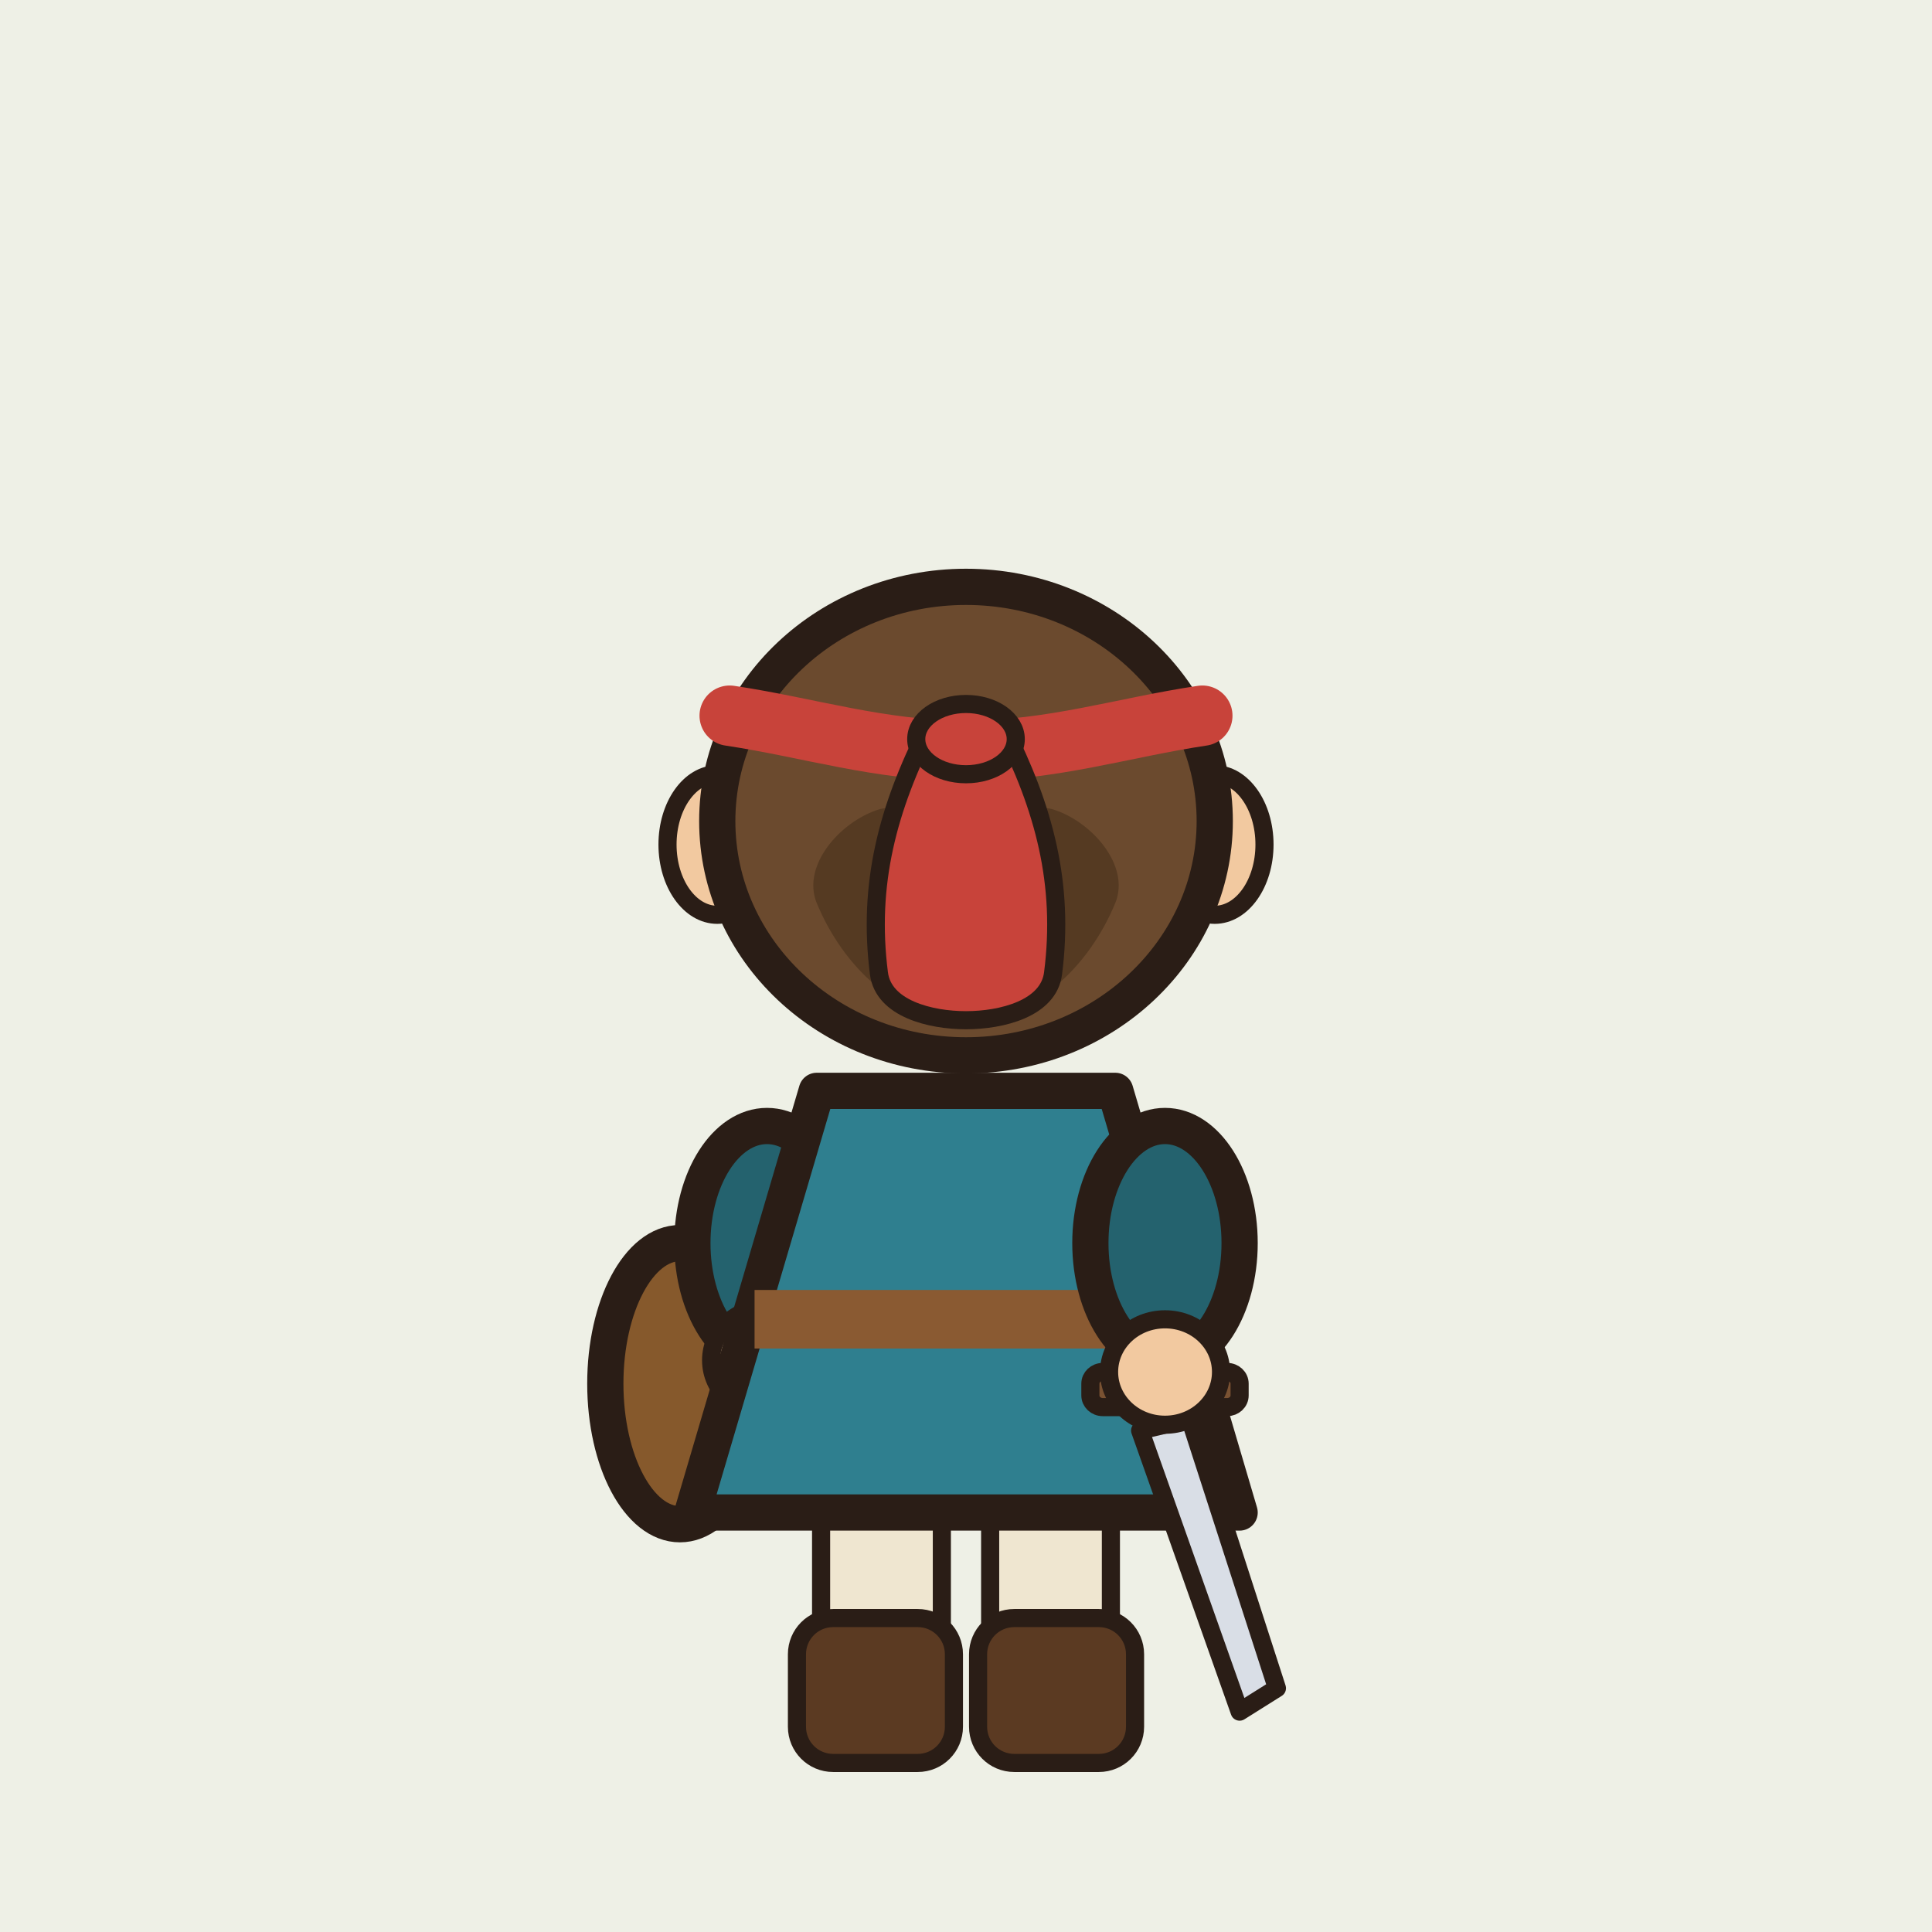
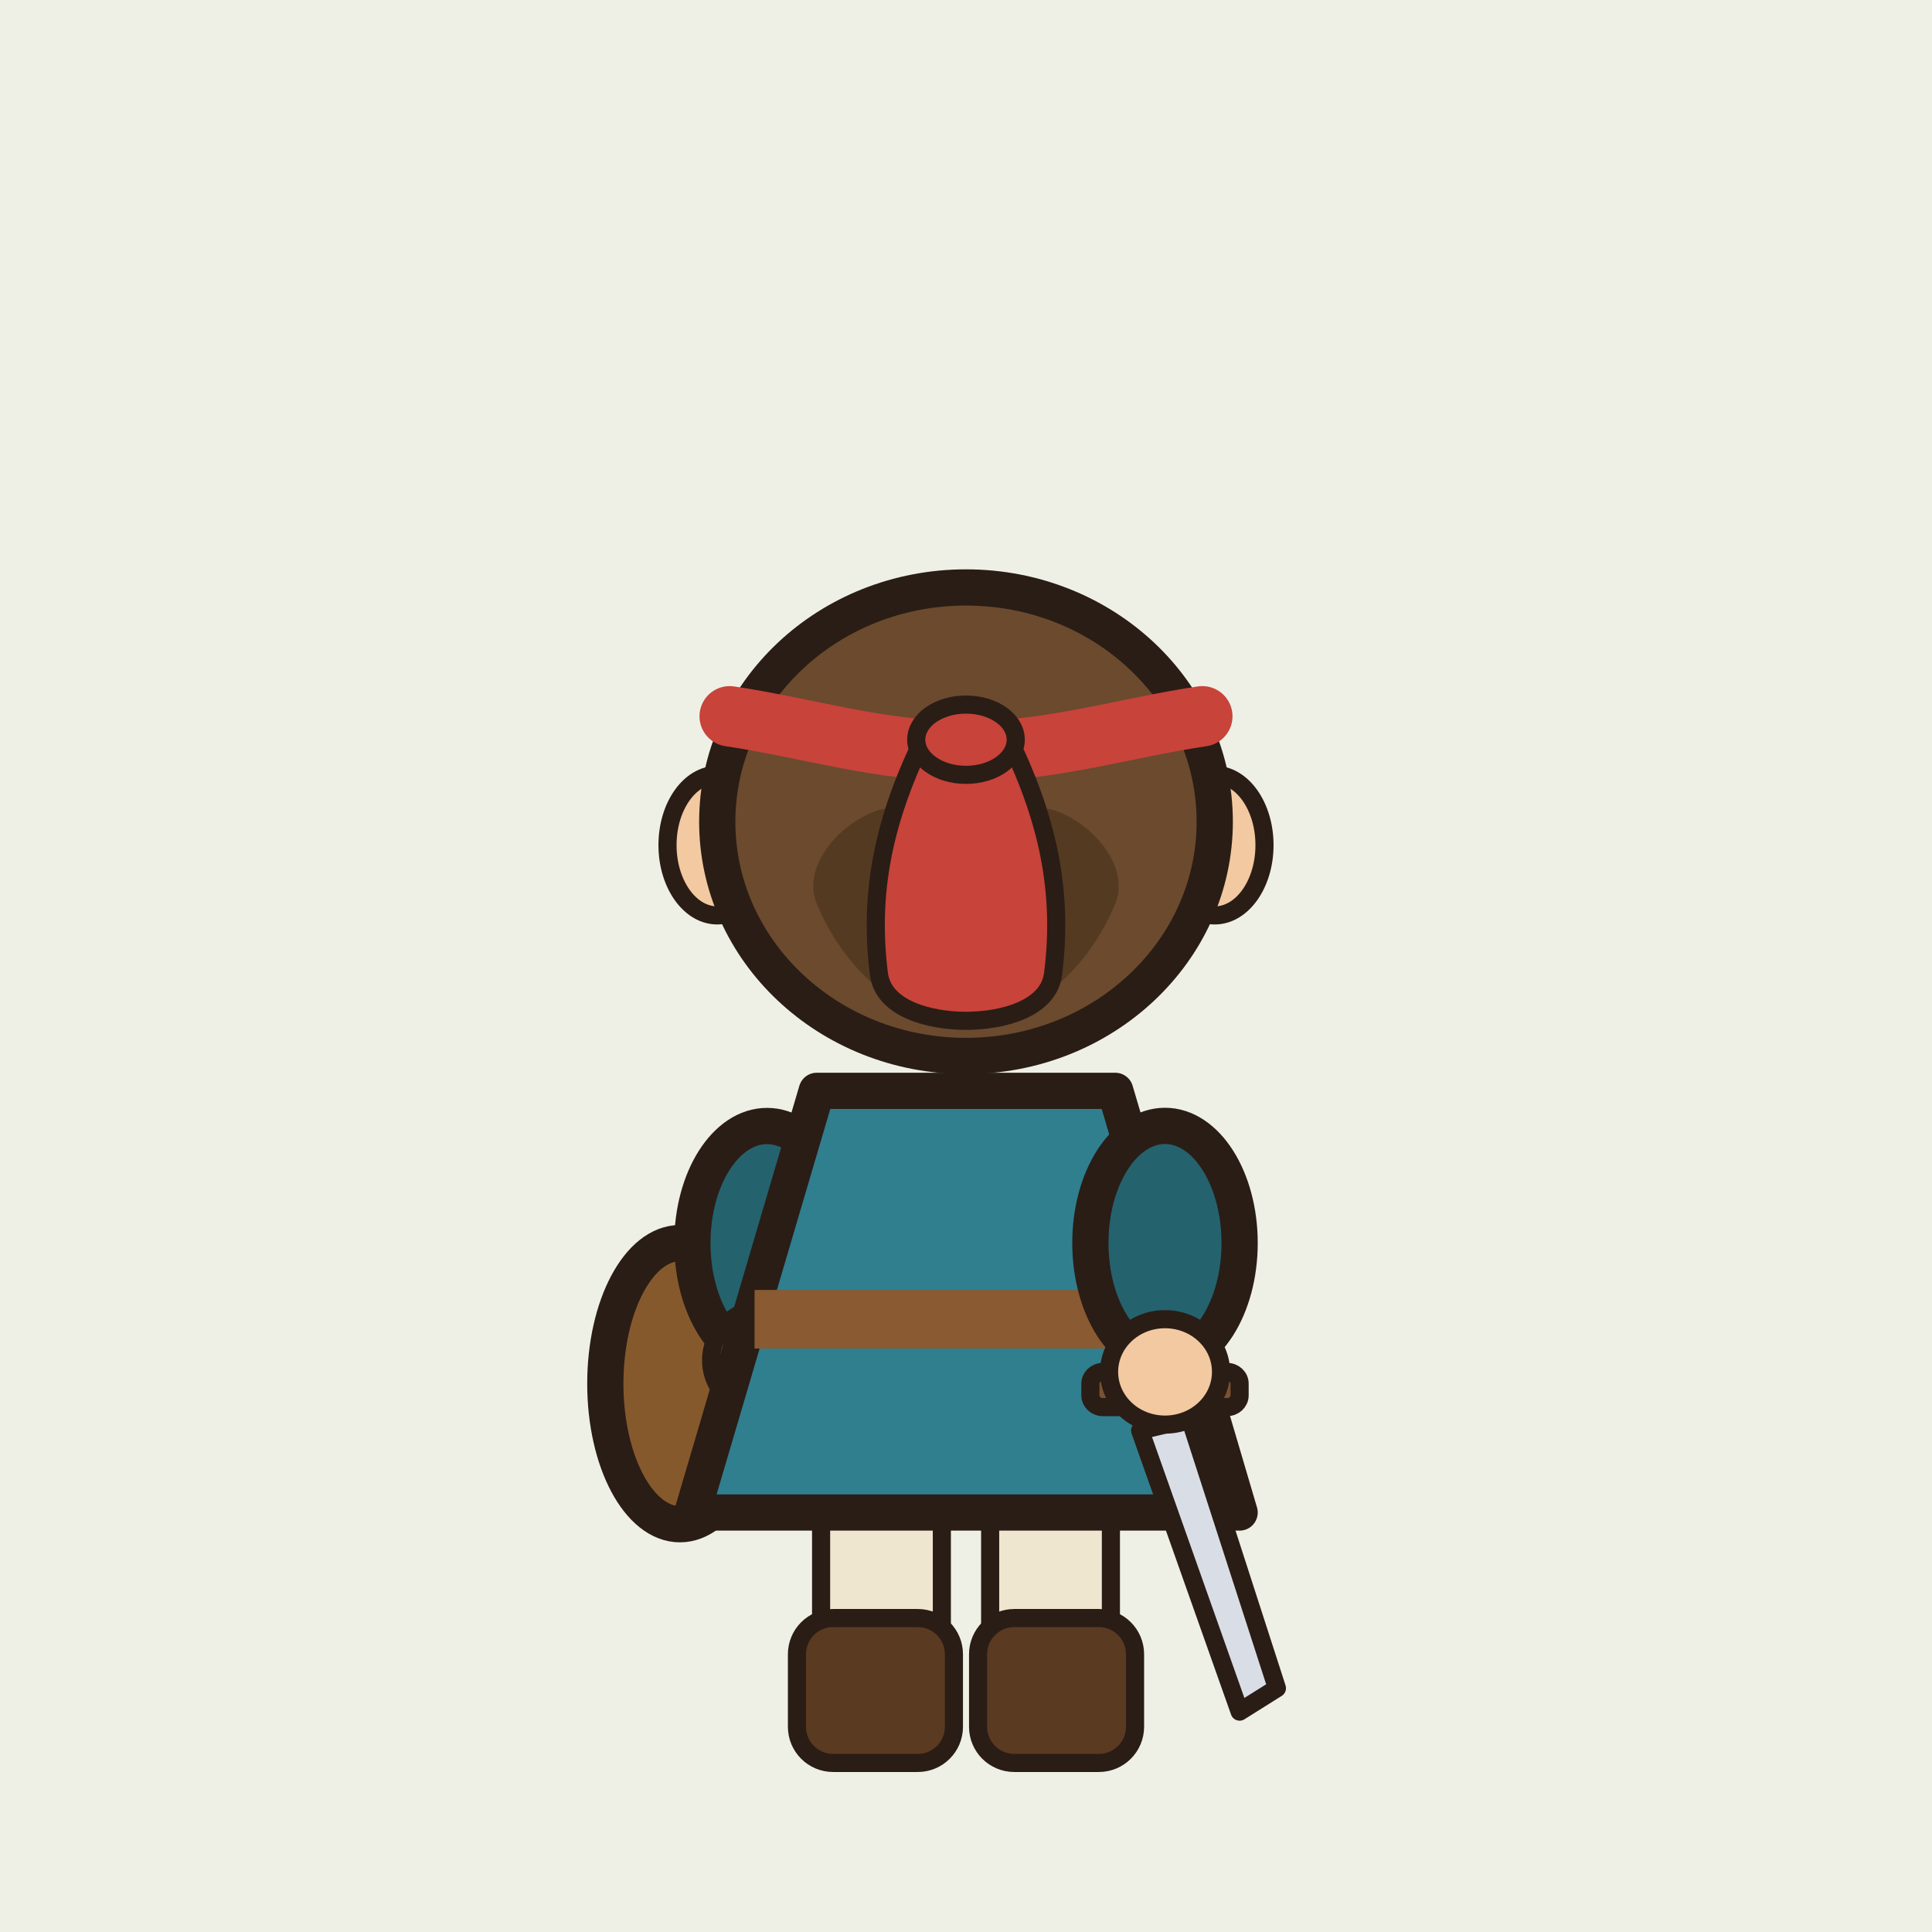
<svg xmlns="http://www.w3.org/2000/svg" xmlns:xlink="http://www.w3.org/1999/xlink" width="80" height="80" viewBox="0 0 160 160">
  <defs>
    <g id="L1">
      <g>
-         <path d="M62.49 114.59C62.49 121.02 59.72 126.23 56.31 126.23C52.9 126.23 50.13 121.02 50.13 114.59C50.13 108.16 52.9 102.95 56.31 102.95C59.72 102.95 62.49 108.16 62.49 114.59Z" fill="#86592c" />
-         <path d="M62.49 114.59C62.49 121.02 59.72 126.23 56.31 126.23C52.9 126.23 50.13 121.02 50.13 114.59C50.13 108.16 52.9 102.95 56.31 102.95C59.72 102.95 62.49 108.16 62.49 114.59Z" fill="none" stroke="#2a1d16" stroke-width="3" stroke-linejoin="round" stroke-linecap="round" />
-         <path d="M69.7 102.95C69.7 108.31 66.93 112.65 63.52 112.65C60.11 112.65 57.34 108.31 57.34 102.95C57.34 97.59 60.11 93.25 63.52 93.25C66.93 93.25 69.7 97.59 69.7 102.95Z" fill="#24626e" />
-         <path d="M69.7 102.95C69.7 108.31 66.93 112.65 63.52 112.65C60.11 112.65 57.34 108.31 57.34 102.95C57.34 97.59 60.11 93.25 63.52 93.25C66.93 93.25 69.7 97.59 69.7 102.95Z" fill="none" stroke="#2a1d16" stroke-width="3" stroke-linejoin="round" stroke-linecap="round" />
-         <path d="M68.16 112.65C68.16 115.06 66.08 117.02 63.52 117.02C60.96 117.02 58.89 115.06 58.89 112.65C58.89 110.24 60.96 108.29 63.52 108.29C66.08 108.29 68.16 110.24 68.16 112.65Z" fill="#f2c9a0" />
-         <path d="M68.16 112.65C68.16 115.06 66.08 117.02 63.52 117.02C60.96 117.02 58.89 115.06 58.89 112.65C58.89 110.24 60.96 108.29 63.52 108.29C66.08 108.29 68.16 110.24 68.16 112.65Z" fill="none" stroke="#2a1d16" stroke-width="1.5" stroke-linejoin="round" stroke-linecap="round" />
+         <path d="M62.49 114.59C62.49 121.01 59.72 126.23 56.31 126.23C52.9 126.23 50.13 121.01 50.13 114.59C50.13 108.16 52.9 102.95 56.31 102.95C59.72 102.95 62.49 108.16 62.49 114.59Z" fill="#86592c" />
+         <path d="M62.49 114.59C62.49 121.01 59.72 126.23 56.31 126.23C52.9 126.23 50.13 121.01 50.13 114.59C50.13 108.16 52.9 102.95 56.31 102.95C59.72 102.95 62.49 108.16 62.49 114.59Z" fill="none" stroke="#2a1d16" stroke-width="3" stroke-linejoin="round" stroke-linecap="round" />
+         <path d="M69.7 102.95C69.7 108.3 66.93 112.65 63.52 112.65C60.11 112.65 57.34 108.3 57.34 102.95C57.34 97.59 60.11 93.25 63.52 93.25C66.93 93.25 69.7 97.59 69.7 102.95Z" fill="#24626e" />
+         <path d="M69.7 102.95C69.7 108.3 66.93 112.65 63.52 112.65C60.11 112.65 57.34 108.3 57.34 102.95C57.34 97.59 60.11 93.25 63.52 93.25C66.93 93.25 69.7 97.59 69.7 102.95Z" fill="none" stroke="#2a1d16" stroke-width="3" stroke-linejoin="round" stroke-linecap="round" />
+         <path d="M68.16 112.65C68.16 115.06 66.08 117.01 63.52 117.01C60.96 117.01 58.89 115.06 58.89 112.65C58.89 110.24 60.96 108.28 63.52 108.28C66.08 108.28 68.16 110.24 68.16 112.65Z" fill="#f2c9a0" />
+         <path d="M68.16 112.65C68.16 115.06 66.08 117.01 63.52 117.01C60.96 117.01 58.89 115.06 58.89 112.65C58.89 110.24 60.96 108.28 63.52 108.28C66.08 108.28 68.16 110.24 68.16 112.65Z" fill="none" stroke="#2a1d16" stroke-width="1.5" stroke-linejoin="round" stroke-linecap="round" />
        <path d="M68 114C71.33 114 74.67 114 78 114C78 122 78 130 78 138C74.67 138 71.33 138 68 138C68 130 68 122 68 114Z" fill="#efe6d0" />
        <path d="M68 114C71.33 114 74.67 114 78 114C78 122 78 130 78 138C74.67 138 71.33 138 68 138C68 130 68 122 68 114Z" fill="none" stroke="#2a1d16" stroke-width="1.5" stroke-linejoin="round" stroke-linecap="round" />
        <path d="M69 134C71.33 134 73.67 134 76 134C77.66 134 79 135.34 79 137C79 139 79 141 79 143C79 144.66 77.66 146 76 146C73.67 146 71.33 146 69 146C67.34 146 66 144.66 66 143C66 141 66 139 66 137C66 135.34 67.34 134 69 134Z" fill="#5b3a22" />
        <path d="M69 134C71.33 134 73.67 134 76 134C77.66 134 79 135.34 79 137C79 139 79 141 79 143C79 144.66 77.66 146 76 146C73.67 146 71.33 146 69 146C67.34 146 66 144.66 66 143C66 141 66 139 66 137C66 135.34 67.34 134 69 134Z" fill="none" stroke="#2a1d16" stroke-width="1.5" stroke-linejoin="round" stroke-linecap="round" />
        <path d="M82 114C85.33 114 88.67 114 92 114C92 122 92 130 92 138C88.67 138 85.33 138 82 138C82 130 82 122 82 114Z" fill="#efe6d0" />
        <path d="M82 114C85.33 114 88.67 114 92 114C92 122 92 130 92 138C88.67 138 85.33 138 82 138C82 130 82 122 82 114Z" fill="none" stroke="#2a1d16" stroke-width="1.5" stroke-linejoin="round" stroke-linecap="round" />
        <path d="M84 134C86.33 134 88.67 134 91 134C92.66 134 94 135.34 94 137C94 139 94 141 94 143C94 144.66 92.66 146 91 146C88.67 146 86.33 146 84 146C82.34 146 81 144.66 81 143C81 141 81 139 81 137C81 135.34 82.34 134 84 134Z" fill="#5b3a22" />
        <path d="M84 134C86.33 134 88.67 134 91 134C92.66 134 94 135.34 94 137C94 139 94 141 94 143C94 144.66 92.66 146 91 146C88.67 146 86.33 146 84 146C82.34 146 81 144.66 81 143C81 141 81 139 81 137C81 135.34 82.34 134 84 134Z" fill="none" stroke="#2a1d16" stroke-width="1.5" stroke-linejoin="round" stroke-linecap="round" />
        <path d="M67.64 90.34C75.88 90.34 84.12 90.34 92.36 90.34C94.08 96.16 95.66 101.51 97.51 107.8C99.36 114.09 100.94 119.44 102.66 125.26C87.55 125.26 72.45 125.26 57.34 125.26C59.06 119.44 60.64 114.09 62.49 107.8C64.34 101.51 65.92 96.16 67.64 90.34Z" fill="#2f7f8f" />
        <path d="M67.64 90.34C75.88 90.34 84.12 90.34 92.36 90.34C94.08 96.16 95.66 101.51 97.51 107.8C99.36 114.09 100.94 119.44 102.66 125.26C87.55 125.26 72.45 125.26 57.34 125.26C59.06 119.44 60.64 114.09 62.49 107.8C64.34 101.51 65.92 96.16 67.64 90.34Z" fill="none" stroke="#2a1d16" stroke-width="3" stroke-linejoin="round" stroke-linecap="round" />
        <path d="M62.49 106.83C74.16 106.83 85.84 106.83 97.51 106.83C97.51 108.45 97.51 110.06 97.51 111.68C85.84 111.68 74.16 111.68 62.49 111.68C62.49 110.06 62.49 108.45 62.49 106.83Z" fill="#8a5a32" />
-         <path d="M94.42 118.47C95.79 118.15 97.17 117.82 98.54 117.5C100.94 124.94 103.35 132.37 105.75 139.81C104.72 140.46 103.69 141.1 102.66 141.75C99.91 133.99 97.17 126.23 94.42 118.47Z" fill="#d9dee6" />
-         <path d="M94.42 118.47C95.79 118.15 97.17 117.82 98.54 117.5C100.94 124.94 103.35 132.37 105.75 139.81C104.72 140.46 103.69 141.1 102.66 141.75C99.91 133.99 97.17 126.23 94.42 118.47Z" fill="none" stroke="#2a1d16" stroke-width="1.5" stroke-linejoin="round" stroke-linecap="round" />
-         <path d="M91.33 113.62C94.76 113.62 98.2 113.62 101.63 113.62C102.2 113.62 102.66 114.05 102.66 114.59C102.66 114.91 102.66 115.24 102.66 115.56C102.66 116.1 102.2 116.53 101.63 116.53C98.2 116.53 94.76 116.53 91.33 116.53C90.76 116.53 90.3 116.1 90.3 115.56C90.3 115.24 90.3 114.91 90.3 114.59C90.3 114.05 90.76 113.62 91.33 113.62Z" fill="#7a5232" />
-         <path d="M91.33 113.62C94.76 113.62 98.2 113.62 101.63 113.62C102.2 113.62 102.66 114.05 102.66 114.59C102.66 114.91 102.66 115.24 102.66 115.56C102.66 116.1 102.2 116.53 101.63 116.53C98.2 116.53 94.76 116.53 91.33 116.53C90.76 116.53 90.3 116.1 90.3 115.56C90.3 115.24 90.3 114.91 90.3 114.59C90.3 114.05 90.76 113.62 91.33 113.62Z" fill="none" stroke="#2a1d16" stroke-width="1.5" stroke-linejoin="round" stroke-linecap="round" />
-         <path d="M102.66 102.95C102.66 108.31 99.89 112.65 96.48 112.65C93.07 112.65 90.3 108.31 90.3 102.95C90.3 97.59 93.07 93.25 96.48 93.25C99.89 93.25 102.66 97.59 102.66 102.95Z" fill="#24626e" />
-         <path d="M102.66 102.95C102.66 108.31 99.89 112.65 96.48 112.65C93.07 112.65 90.3 108.31 90.3 102.95C90.3 97.59 93.07 93.25 96.48 93.25C99.89 93.25 102.66 97.59 102.66 102.95Z" fill="none" stroke="#2a1d16" stroke-width="3" stroke-linejoin="round" stroke-linecap="round" />
-         <path d="M101.12 113.62C101.12 116.03 99.04 117.99 96.48 117.99C93.92 117.99 91.85 116.03 91.85 113.62C91.85 111.21 93.92 109.26 96.48 109.26C99.04 109.26 101.12 111.21 101.12 113.62Z" fill="#f2c9a0" />
-         <path d="M101.12 113.62C101.12 116.03 99.04 117.99 96.48 117.99C93.92 117.99 91.85 116.03 91.85 113.62C91.85 111.21 93.92 109.26 96.48 109.26C99.04 109.26 101.12 111.21 101.12 113.62Z" fill="none" stroke="#2a1d16" stroke-width="1.5" stroke-linejoin="round" stroke-linecap="round" />
-         <path d="M104.72 69.94C104.72 73.15 102.88 75.76 100.6 75.76C98.32 75.76 96.48 73.15 96.48 69.94C96.48 66.73 98.32 64.12 100.6 64.12C102.88 64.12 104.72 66.73 104.72 69.94Z" fill="#f2c9a0" />
-         <path d="M104.72 69.94C104.72 73.15 102.88 75.76 100.6 75.76C98.32 75.76 96.48 73.15 96.48 69.94C96.48 66.73 98.32 64.12 100.6 64.12C102.88 64.12 104.72 66.73 104.72 69.94Z" fill="none" stroke="#2a1d16" stroke-width="1.5" stroke-linejoin="round" stroke-linecap="round" />
-         <path d="M63.52 69.94C63.52 73.15 61.68 75.76 59.4 75.76C57.12 75.76 55.28 73.15 55.28 69.94C55.28 66.73 57.12 64.12 59.4 64.12C61.68 64.12 63.52 66.73 63.52 69.94Z" fill="#f2c9a0" />
-         <path d="M63.52 69.94C63.52 73.15 61.68 75.76 59.4 75.76C57.12 75.76 55.28 73.15 55.28 69.94C55.28 66.73 57.12 64.12 59.4 64.12C61.68 64.12 63.52 66.73 63.52 69.94Z" fill="none" stroke="#2a1d16" stroke-width="1.5" stroke-linejoin="round" stroke-linecap="round" />
-         <path d="M100.6 68C100.6 78.71 91.38 87.4 80 87.4C68.62 87.4 59.4 78.71 59.4 68C59.4 57.29 68.62 48.6 80 48.6C91.38 48.6 100.6 57.29 100.6 68Z" fill="#6b4a2e" />
-         <path d="M100.6 68C100.6 78.71 91.38 87.4 80 87.4C68.62 87.4 59.4 78.71 59.4 68C59.4 57.29 68.62 48.6 80 48.6C91.38 48.6 100.6 57.29 100.6 68Z" fill="none" stroke="#2a1d16" stroke-width="3" stroke-linejoin="round" stroke-linecap="round" />
-         <path d="M67.64 74.79C66.36 71.69 69.59 68.03 72.79 67.03C75.6 66.15 77.05 70.91 80 70.91C82.95 70.91 84.4 66.15 87.21 67.03C90.41 68.03 93.64 71.69 92.36 74.79C90.2 80.02 85.66 84.49 80 84.49C74.34 84.49 69.8 80.02 67.64 74.79Z" fill="#553a22" />
-         <path d="M60.43 59.27C66.95 60.24 72.88 62.18 80 62.18C87.12 62.18 93.05 60.24 99.57 59.27" fill="none" stroke="#c8433a" stroke-width="5" stroke-linecap="round" stroke-linejoin="round" />
-         <path d="M76.91 60.24C77.91 58.25 82.09 58.25 83.09 60.24C86.47 66.92 88.16 73.19 87.21 80.61C86.84 83.53 82.95 84.49 80 84.49C77.05 84.49 73.16 83.53 72.79 80.61C71.84 73.19 73.53 66.92 76.91 60.24Z" fill="#c8433a" />
-         <path d="M76.91 60.24C77.91 58.25 82.09 58.25 83.09 60.24C86.47 66.92 88.16 73.19 87.21 80.61C86.84 83.53 82.95 84.49 80 84.49C77.05 84.49 73.16 83.53 72.79 80.61C71.84 73.19 73.53 66.92 76.91 60.24Z" fill="none" stroke="#2a1d16" stroke-width="1.5" stroke-linejoin="round" stroke-linecap="round" />
-         <path d="M84.12 61.21C84.12 62.82 82.28 64.12 80 64.12C77.72 64.12 75.88 62.82 75.88 61.21C75.88 59.6 77.72 58.3 80 58.3C82.28 58.3 84.12 59.6 84.12 61.21Z" fill="#c8433a" />
-         <path d="M84.12 61.21C84.12 62.82 82.28 64.12 80 64.12C77.72 64.12 75.88 62.82 75.88 61.21C75.88 59.6 77.72 58.3 80 58.3C82.28 58.3 84.12 59.6 84.12 61.21Z" fill="none" stroke="#2a1d16" stroke-width="1.5" stroke-linejoin="round" stroke-linecap="round" />
+         <path d="M94.42 118.47C95.79 118.14 97.17 117.82 98.54 117.5C100.94 124.93 103.35 132.37 105.75 139.81C104.72 140.45 103.69 141.1 102.66 141.75C99.91 133.99 97.17 126.23 94.42 118.47Z" fill="#d9dee6" />
+         <path d="M94.42 118.47C95.79 118.14 97.17 117.82 98.54 117.5C100.94 124.93 103.35 132.37 105.75 139.81C104.72 140.45 103.69 141.1 102.66 141.75C99.91 133.99 97.17 126.23 94.42 118.47Z" fill="none" stroke="#2a1d16" stroke-width="1.5" stroke-linejoin="round" stroke-linecap="round" />
+         <path d="M91.33 113.62C94.76 113.62 98.2 113.62 101.63 113.62C102.2 113.62 102.66 114.05 102.66 114.59C102.66 114.91 102.66 115.23 102.66 115.56C102.66 116.09 102.2 116.53 101.63 116.53C98.2 116.53 94.76 116.53 91.33 116.53C90.76 116.53 90.3 116.09 90.3 115.56C90.3 115.23 90.3 114.91 90.3 114.59C90.3 114.05 90.76 113.62 91.33 113.62Z" fill="#7a5232" />
+         <path d="M91.33 113.62C94.76 113.62 98.2 113.62 101.63 113.62C102.2 113.62 102.66 114.05 102.66 114.59C102.66 114.91 102.66 115.23 102.66 115.56C102.66 116.09 102.2 116.53 101.63 116.53C98.2 116.53 94.76 116.53 91.33 116.53C90.76 116.53 90.3 116.09 90.3 115.56C90.3 115.23 90.3 114.91 90.3 114.59C90.3 114.05 90.76 113.62 91.33 113.62Z" fill="none" stroke="#2a1d16" stroke-width="1.5" stroke-linejoin="round" stroke-linecap="round" />
+         <path d="M102.66 102.94C102.66 108.3 99.89 112.64 96.48 112.64C93.07 112.64 90.3 108.3 90.3 102.94C90.3 97.59 93.07 93.24 96.48 93.24C99.89 93.24 102.66 97.59 102.66 102.94Z" fill="#24626e" />
+         <path d="M102.66 102.94C102.66 108.3 99.89 112.64 96.48 112.64C93.07 112.64 90.3 108.3 90.3 102.94C90.3 97.59 93.07 93.24 96.48 93.24C99.89 93.24 102.66 97.59 102.66 102.94Z" fill="none" stroke="#2a1d16" stroke-width="3" stroke-linejoin="round" stroke-linecap="round" />
+         <path d="M101.12 113.61C101.12 116.03 99.04 117.98 96.48 117.98C93.92 117.98 91.85 116.03 91.85 113.61C91.85 111.2 93.92 109.25 96.48 109.25C99.04 109.25 101.12 111.2 101.12 113.61Z" fill="#f2c9a0" />
+         <path d="M101.12 113.61C101.12 116.03 99.04 117.98 96.48 117.98C93.92 117.98 91.85 116.03 91.85 113.61C91.85 111.2 93.92 109.25 96.48 109.25C99.04 109.25 101.12 111.2 101.12 113.61Z" fill="none" stroke="#2a1d16" stroke-width="1.5" stroke-linejoin="round" stroke-linecap="round" />
+         <path d="M104.72 69.99C104.72 73.2 102.88 75.81 100.6 75.81C98.32 75.81 96.48 73.2 96.48 69.99C96.48 66.77 98.32 64.17 100.6 64.17C102.88 64.17 104.72 66.77 104.72 69.99Z" fill="#f2c9a0" />
+         <path d="M104.72 69.99C104.72 73.2 102.88 75.81 100.6 75.81C98.32 75.81 96.48 73.2 96.48 69.99C96.48 66.77 98.32 64.17 100.6 64.17C102.88 64.17 104.72 66.77 104.72 69.99Z" fill="none" stroke="#2a1d16" stroke-width="1.5" stroke-linejoin="round" stroke-linecap="round" />
+         <path d="M63.52 69.99C63.52 73.2 61.68 75.81 59.4 75.81C57.12 75.81 55.28 73.2 55.28 69.99C55.28 66.77 57.12 64.17 59.4 64.17C61.68 64.17 63.52 66.77 63.52 69.99Z" fill="#f2c9a0" />
+         <path d="M63.52 69.99C63.52 73.2 61.68 75.81 59.4 75.81C57.12 75.81 55.28 73.2 55.28 69.99C55.28 66.77 57.12 64.17 59.4 64.17C61.68 64.17 63.52 66.77 63.52 69.99Z" fill="none" stroke="#2a1d16" stroke-width="1.5" stroke-linejoin="round" stroke-linecap="round" />
+         <path d="M100.6 68.05C100.6 78.76 91.38 87.45 80 87.45C68.62 87.45 59.4 78.76 59.4 68.05C59.4 57.33 68.62 48.65 80 48.65C91.38 48.65 100.6 57.33 100.6 68.05Z" fill="#6b4a2e" />
+         <path d="M100.6 68.05C100.6 78.76 91.38 87.45 80 87.45C68.62 87.45 59.4 78.76 59.4 68.05C59.4 57.33 68.62 48.65 80 48.65C91.38 48.65 100.6 57.33 100.6 68.05Z" fill="none" stroke="#2a1d16" stroke-width="3" stroke-linejoin="round" stroke-linecap="round" />
+         <path d="M67.64 74.84C66.36 71.74 69.59 68.08 72.79 67.08C75.6 66.19 77.05 70.96 80 70.96C82.95 70.96 84.4 66.19 87.21 67.08C90.41 68.08 93.64 71.74 92.36 74.84C90.2 80.06 85.66 84.54 80 84.54C74.34 84.54 69.8 80.06 67.64 74.84Z" fill="#553a22" />
+         <path d="M60.43 59.32C66.95 60.29 72.88 62.23 80 62.23C87.12 62.23 93.05 60.29 99.57 59.32" fill="none" stroke="#c8433a" stroke-width="5" stroke-linecap="round" stroke-linejoin="round" />
+         <path d="M76.91 60.29C77.91 58.3 82.09 58.3 83.09 60.29C86.47 66.96 88.16 73.23 87.21 80.66C86.84 83.58 82.95 84.54 80 84.54C77.05 84.54 73.16 83.58 72.79 80.66C71.84 73.23 73.53 66.96 76.91 60.29Z" fill="#c8433a" />
+         <path d="M76.91 60.29C77.91 58.3 82.09 58.3 83.09 60.29C86.47 66.96 88.16 73.23 87.21 80.66C86.84 83.58 82.95 84.54 80 84.54C77.05 84.54 73.16 83.58 72.79 80.66C71.84 73.23 73.53 66.96 76.91 60.29Z" fill="none" stroke="#2a1d16" stroke-width="1.5" stroke-linejoin="round" stroke-linecap="round" />
+         <path d="M84.12 61.26C84.12 62.86 82.28 64.17 80 64.17C77.72 64.17 75.88 62.86 75.88 61.26C75.88 59.65 77.72 58.35 80 58.35C82.28 58.35 84.12 59.65 84.12 61.26Z" fill="#c8433a" />
+         <path d="M84.12 61.26C84.12 62.86 82.28 64.17 80 64.17C77.72 64.17 75.88 62.86 75.88 61.26C75.88 59.65 77.72 58.35 80 58.35C82.28 58.35 84.12 59.65 84.12 61.26Z" fill="none" stroke="#2a1d16" stroke-width="1.5" stroke-linejoin="round" stroke-linecap="round" />
      </g>
    </g>
  </defs>
  <rect x="0" y="0" width="160" height="160" fill="#eef0e6" />
  <g data-layer="costas">
    <use href="#L1" xlink:href="#L1" />
  </g>
</svg>
